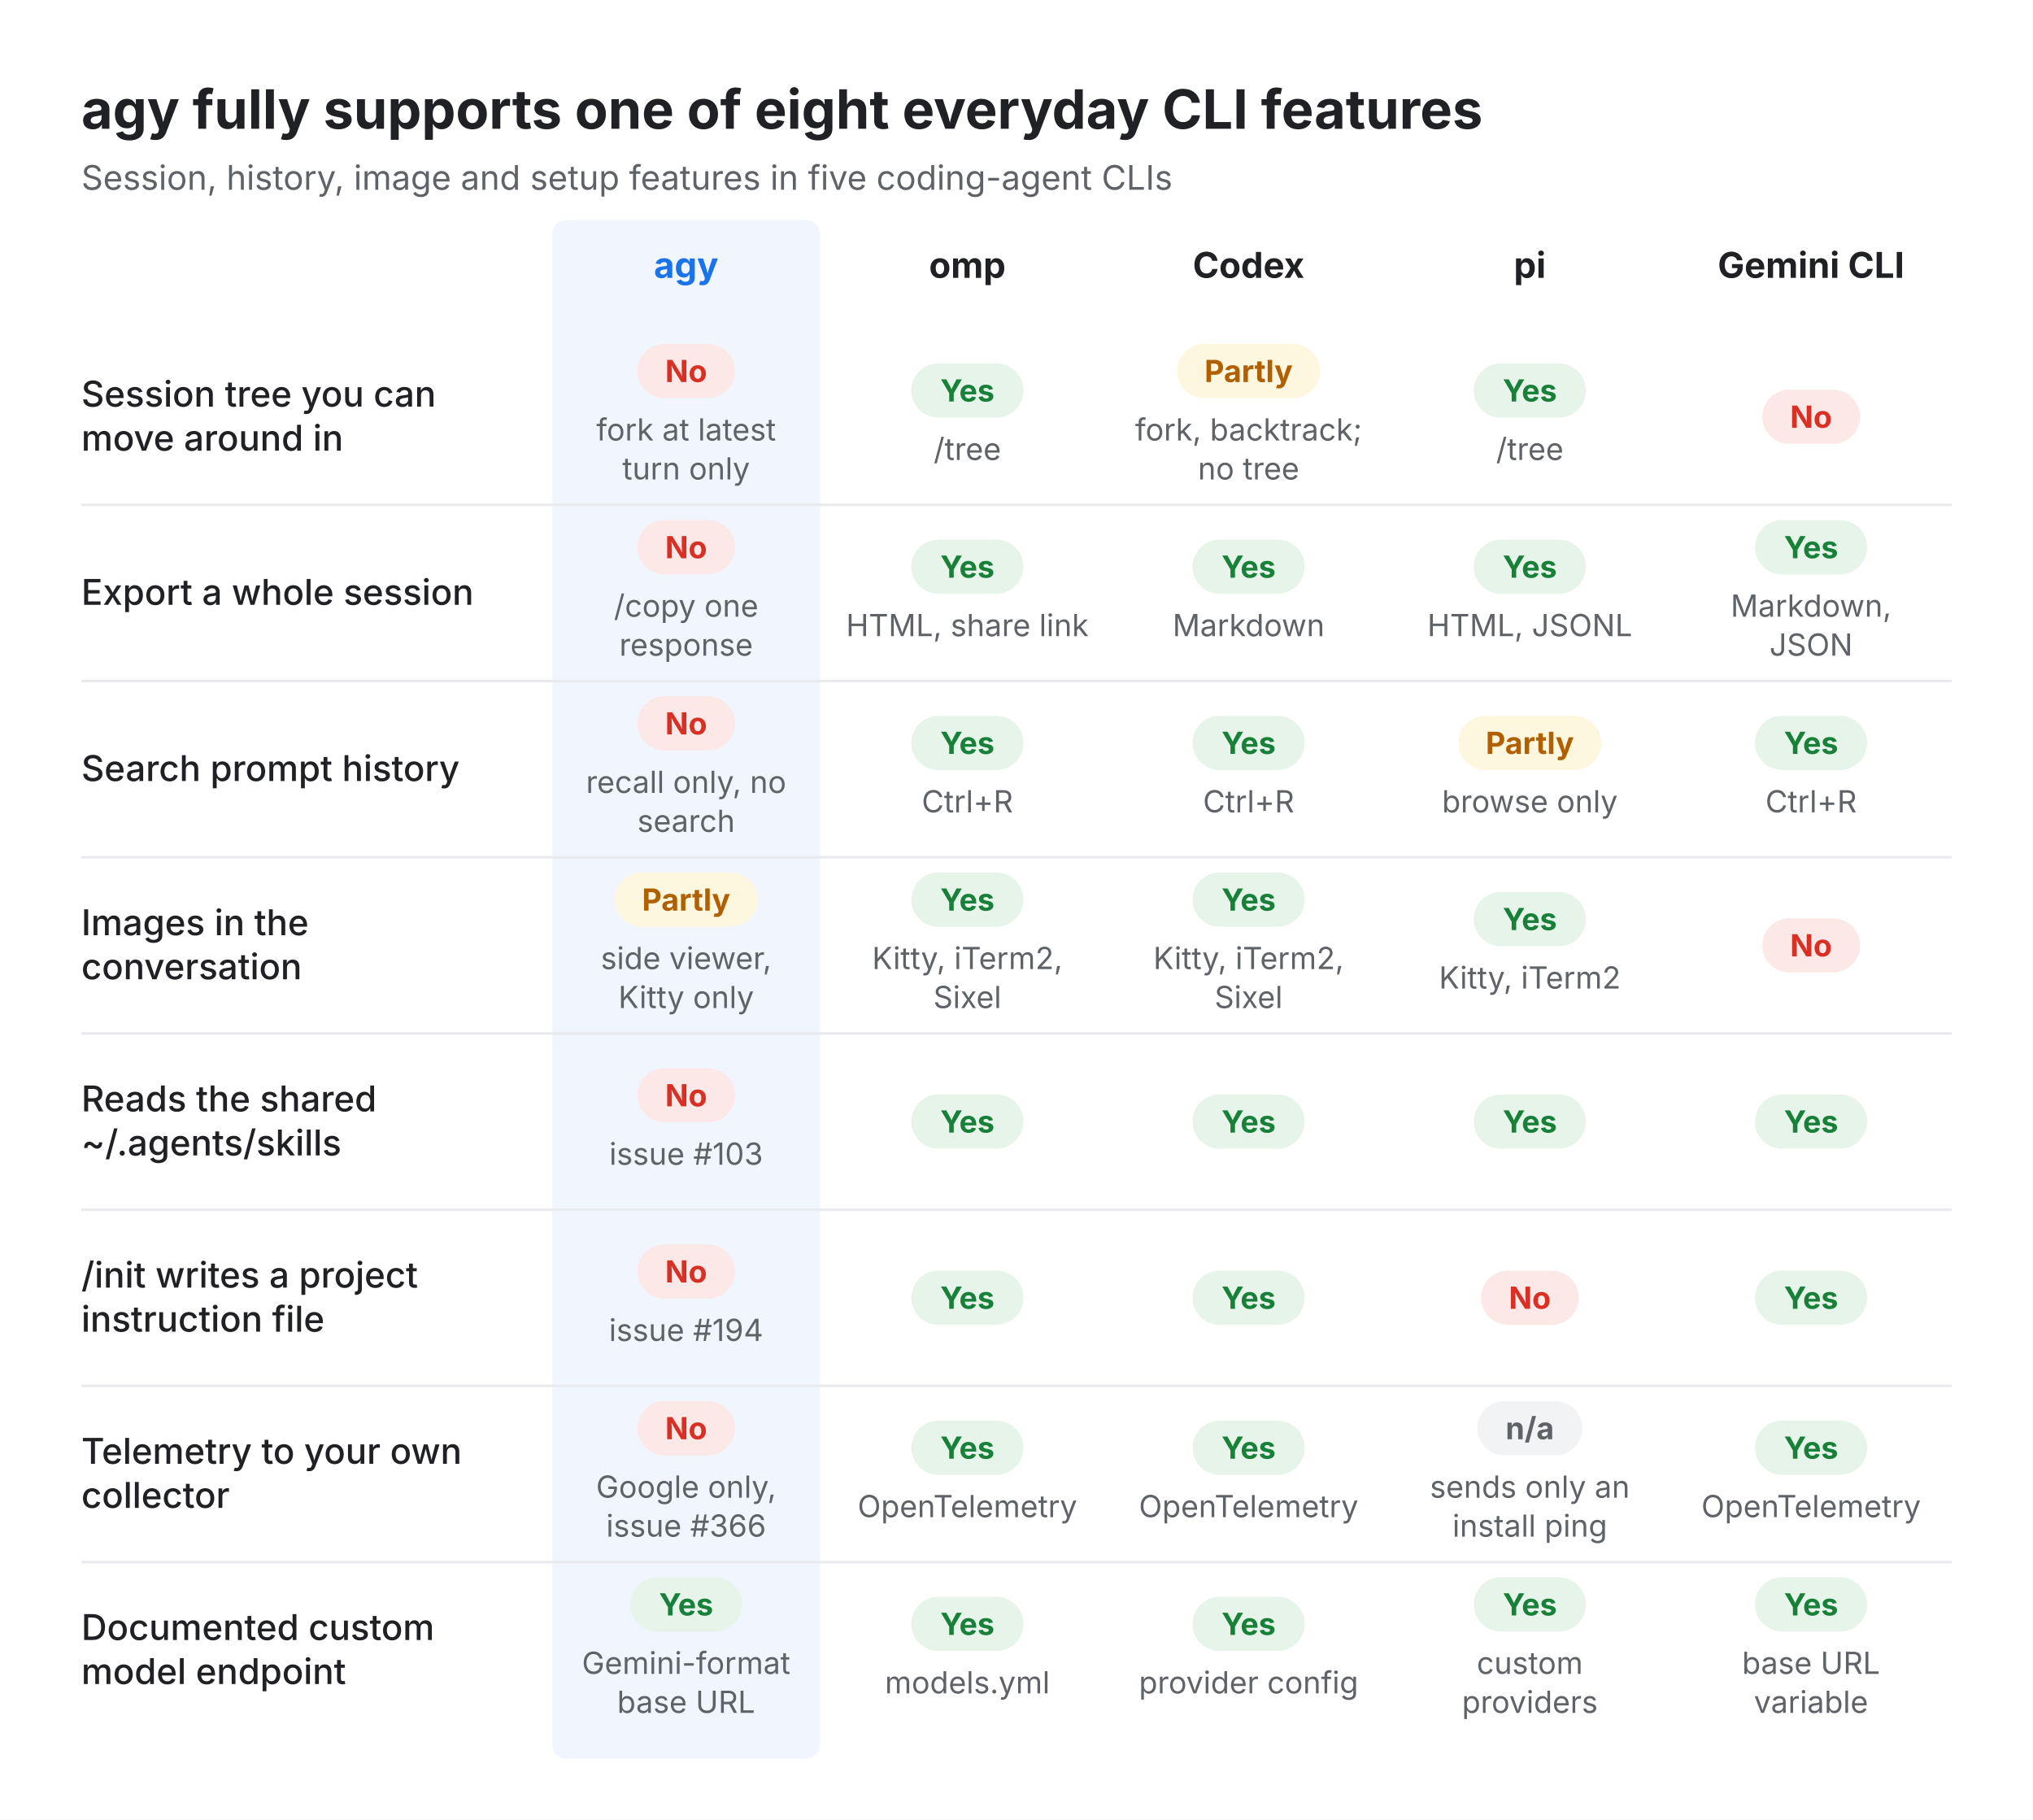
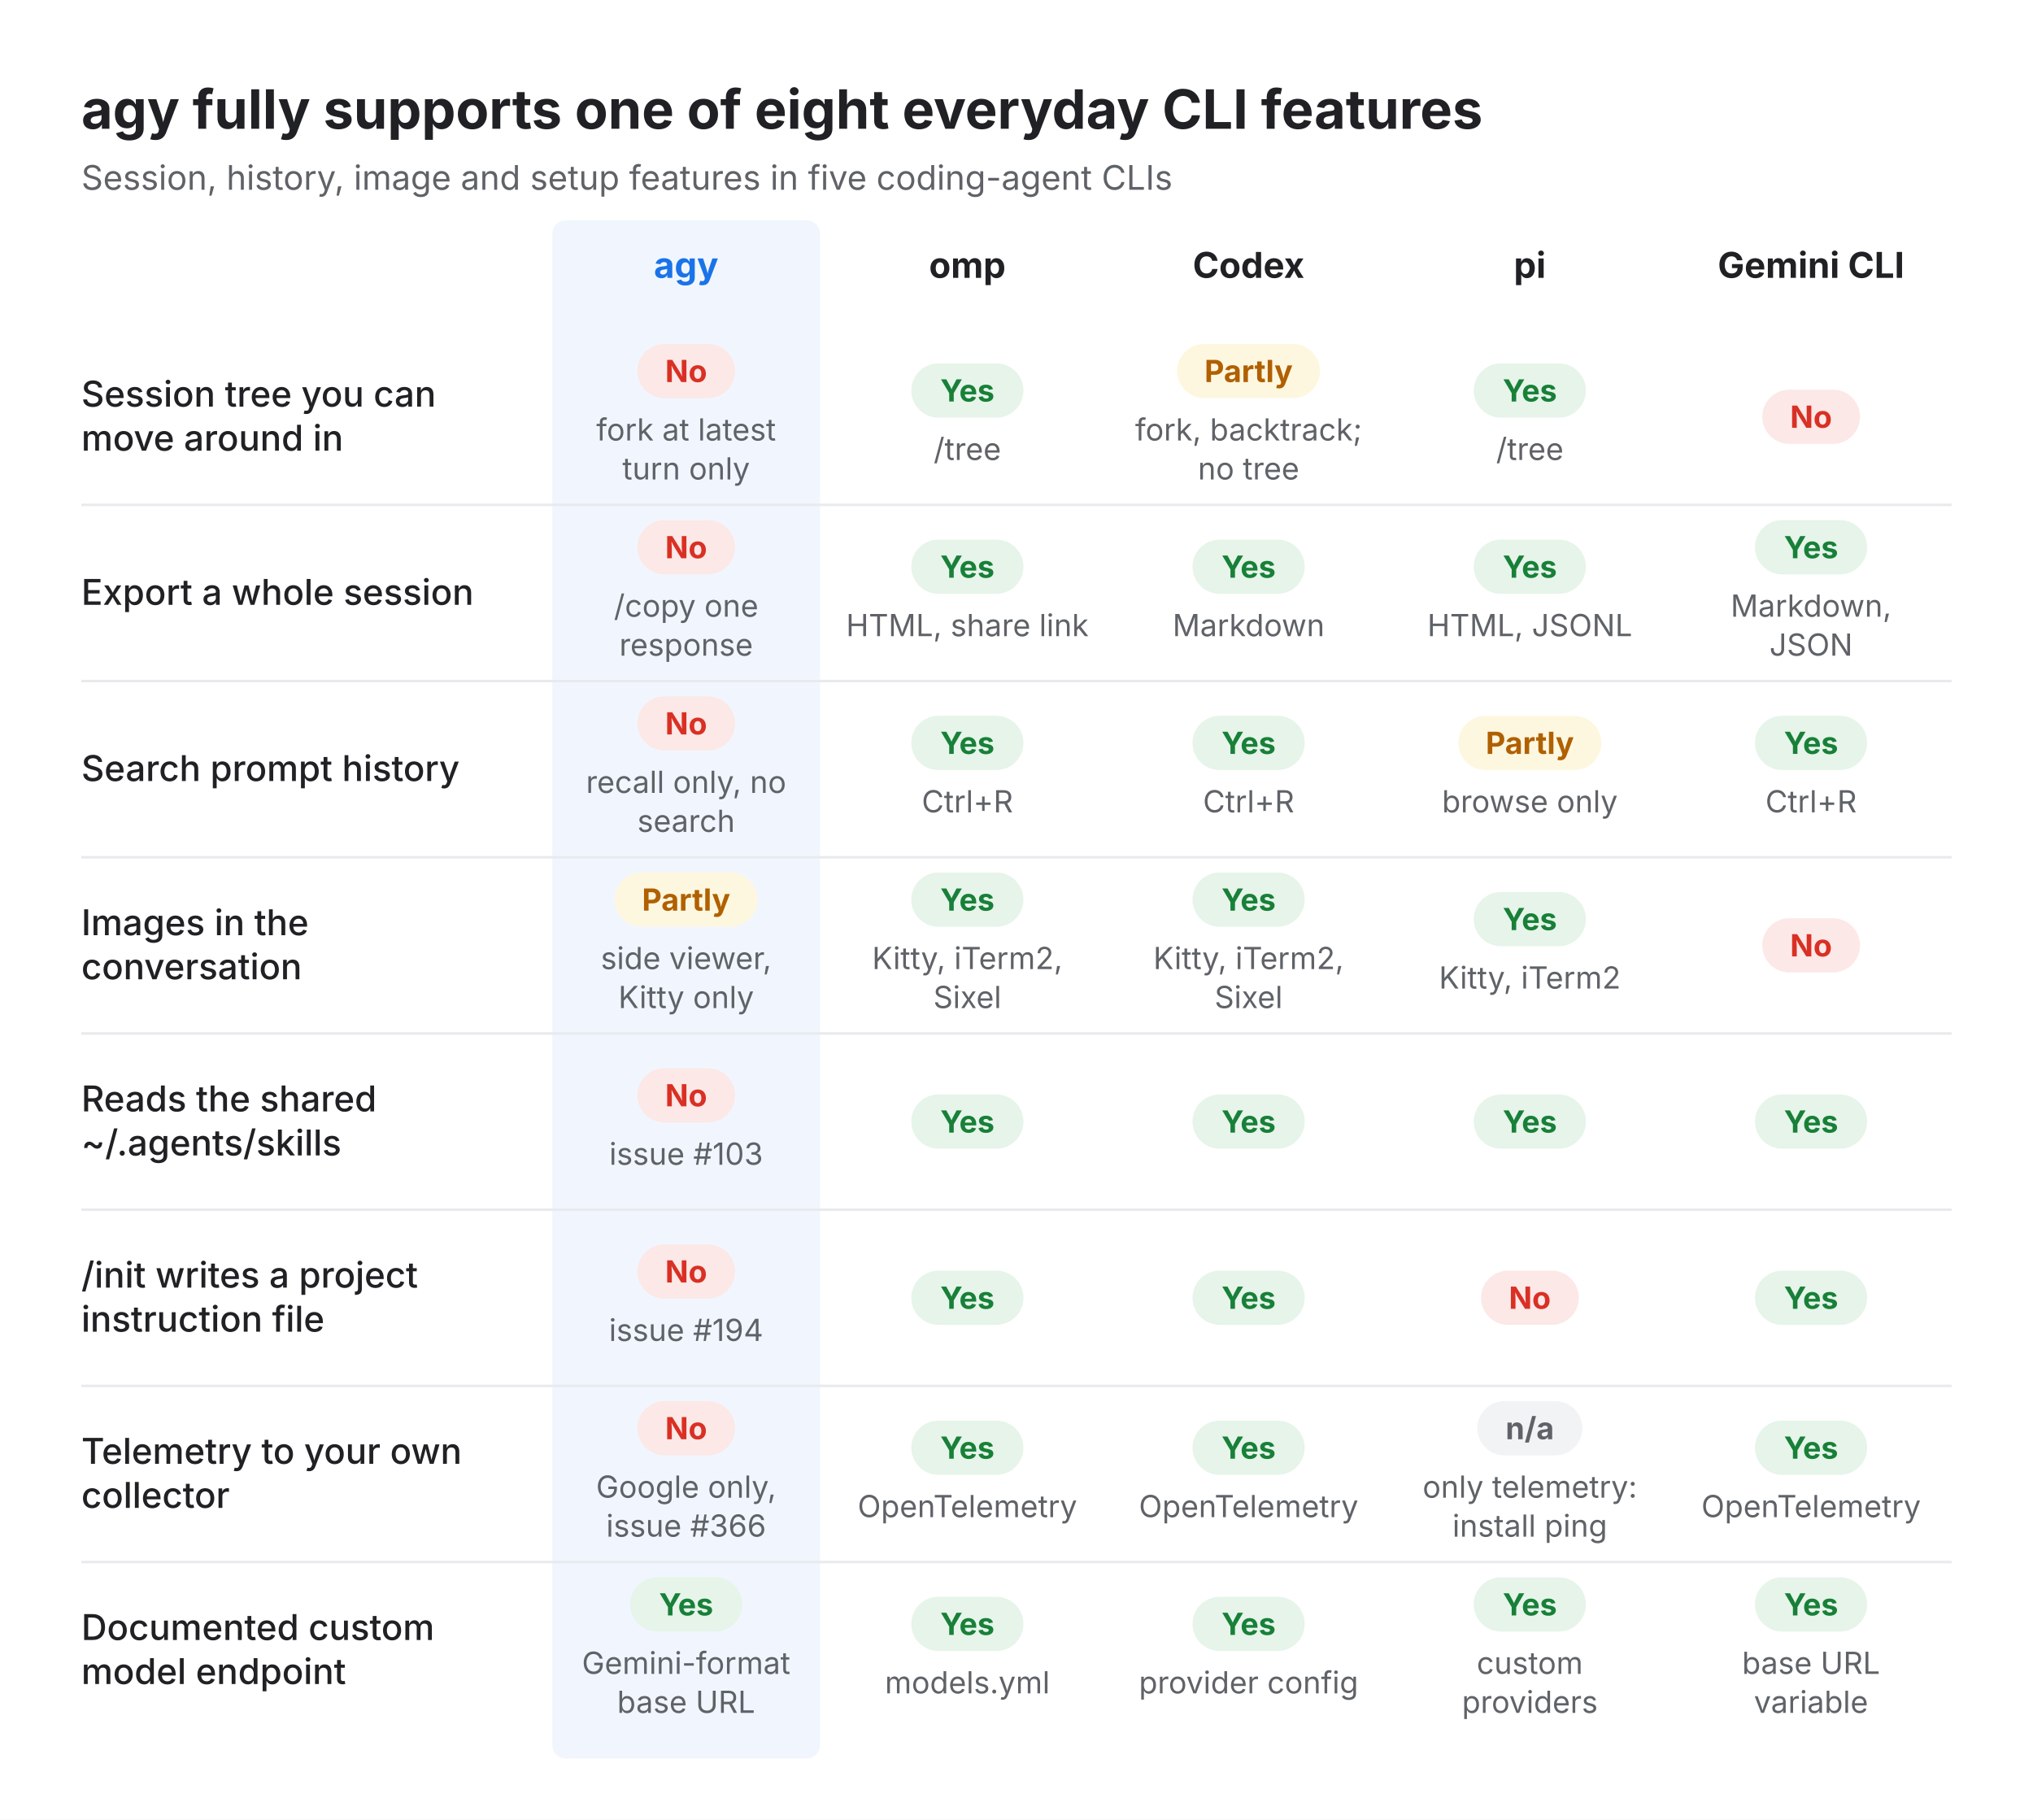
<svg xmlns="http://www.w3.org/2000/svg" viewBox="0 0 1200 1074" width="1200" height="1074">
  <rect width="1200" height="1074" fill="#ffffff" />
  <text x="48.0" y="76.0" font-family="Inter, 'Helvetica Neue', Arial, sans-serif" font-size="32" font-weight="700" fill="#202124" text-anchor="start">agy fully supports one of eight everyday CLI features</text>
  <text x="48.0" y="112.0" font-family="Inter, 'Helvetica Neue', Arial, sans-serif" font-size="20" font-weight="400" fill="#5f6368" text-anchor="start">Session, history, image and setup features in five coding-agent CLIs</text>
  <rect x="326.0" y="130.0" width="158.0" height="908.0" rx="8" fill="#e8f0fe" fill-opacity="0.6" />
  <text x="405.0" y="164.0" font-family="Inter, 'Helvetica Neue', Arial, sans-serif" font-size="21" font-weight="700" fill="#1a73e8" text-anchor="middle">agy</text>
  <text x="571.0" y="164.0" font-family="Inter, 'Helvetica Neue', Arial, sans-serif" font-size="21" font-weight="700" fill="#202124" text-anchor="middle">omp</text>
  <text x="737.0" y="164.0" font-family="Inter, 'Helvetica Neue', Arial, sans-serif" font-size="21" font-weight="700" fill="#202124" text-anchor="middle">Codex</text>
  <text x="903.0" y="164.0" font-family="Inter, 'Helvetica Neue', Arial, sans-serif" font-size="21" font-weight="700" fill="#202124" text-anchor="middle">pi</text>
  <text x="1069.0" y="164.0" font-family="Inter, 'Helvetica Neue', Arial, sans-serif" font-size="21" font-weight="700" fill="#202124" text-anchor="middle">Gemini CLI</text>
  <text x="48.0" y="240.0" font-family="Inter, 'Helvetica Neue', Arial, sans-serif" font-size="21" font-weight="500" fill="#202124" text-anchor="start">Session tree you can</text>
  <text x="48.0" y="266.0" font-family="Inter, 'Helvetica Neue', Arial, sans-serif" font-size="21" font-weight="500" fill="#202124" text-anchor="start">move around in</text>
  <rect x="376.2" y="203.0" width="57.7" height="32.0" rx="16.0" fill="#fce8e6" />
  <text x="405.0" y="225.5" font-family="Inter, 'Helvetica Neue', Arial, sans-serif" font-size="18" font-weight="700" fill="#d93025" text-anchor="middle">No</text>
  <text x="405.0" y="260.0" font-family="Inter, 'Helvetica Neue', Arial, sans-serif" font-size="18" font-weight="400" fill="#5f6368" text-anchor="middle">fork at latest</text>
  <text x="405.0" y="283.0" font-family="Inter, 'Helvetica Neue', Arial, sans-serif" font-size="18" font-weight="400" fill="#5f6368" text-anchor="middle">turn only</text>
  <rect x="537.9" y="214.5" width="66.2" height="32.0" rx="16.0" fill="#e6f4ea" />
  <text x="571.0" y="237.0" font-family="Inter, 'Helvetica Neue', Arial, sans-serif" font-size="18" font-weight="700" fill="#188038" text-anchor="middle">Yes</text>
  <text x="571.0" y="271.5" font-family="Inter, 'Helvetica Neue', Arial, sans-serif" font-size="18" font-weight="400" fill="#5f6368" text-anchor="middle">/tree</text>
  <rect x="694.8" y="203.0" width="84.4" height="32.0" rx="16.0" fill="#fef7e0" />
  <text x="737.0" y="225.5" font-family="Inter, 'Helvetica Neue', Arial, sans-serif" font-size="18" font-weight="700" fill="#b06000" text-anchor="middle">Partly</text>
  <text x="737.0" y="260.0" font-family="Inter, 'Helvetica Neue', Arial, sans-serif" font-size="18" font-weight="400" fill="#5f6368" text-anchor="middle">fork, backtrack;</text>
  <text x="737.0" y="283.0" font-family="Inter, 'Helvetica Neue', Arial, sans-serif" font-size="18" font-weight="400" fill="#5f6368" text-anchor="middle">no tree</text>
  <rect x="869.9" y="214.5" width="66.2" height="32.0" rx="16.0" fill="#e6f4ea" />
  <text x="903.0" y="237.0" font-family="Inter, 'Helvetica Neue', Arial, sans-serif" font-size="18" font-weight="700" fill="#188038" text-anchor="middle">Yes</text>
  <text x="903.0" y="271.5" font-family="Inter, 'Helvetica Neue', Arial, sans-serif" font-size="18" font-weight="400" fill="#5f6368" text-anchor="middle">/tree</text>
  <rect x="1040.2" y="230.0" width="57.7" height="32.0" rx="16.0" fill="#fce8e6" />
  <text x="1069.0" y="252.5" font-family="Inter, 'Helvetica Neue', Arial, sans-serif" font-size="18" font-weight="700" fill="#d93025" text-anchor="middle">No</text>
  <line x1="48.0" y1="298.0" x2="1152.0" y2="298.0" stroke="#e8eaed" stroke-width="1.5" stroke-linecap="butt" />
  <text x="48.0" y="357.0" font-family="Inter, 'Helvetica Neue', Arial, sans-serif" font-size="21" font-weight="500" fill="#202124" text-anchor="start">Export a whole session</text>
  <rect x="376.2" y="307.0" width="57.7" height="32.0" rx="16.0" fill="#fce8e6" />
  <text x="405.0" y="329.5" font-family="Inter, 'Helvetica Neue', Arial, sans-serif" font-size="18" font-weight="700" fill="#d93025" text-anchor="middle">No</text>
  <text x="405.0" y="364.0" font-family="Inter, 'Helvetica Neue', Arial, sans-serif" font-size="18" font-weight="400" fill="#5f6368" text-anchor="middle">/copy one</text>
  <text x="405.0" y="387.0" font-family="Inter, 'Helvetica Neue', Arial, sans-serif" font-size="18" font-weight="400" fill="#5f6368" text-anchor="middle">response</text>
  <rect x="537.9" y="318.5" width="66.2" height="32.0" rx="16.0" fill="#e6f4ea" />
  <text x="571.0" y="341.0" font-family="Inter, 'Helvetica Neue', Arial, sans-serif" font-size="18" font-weight="700" fill="#188038" text-anchor="middle">Yes</text>
  <text x="571.0" y="375.5" font-family="Inter, 'Helvetica Neue', Arial, sans-serif" font-size="18" font-weight="400" fill="#5f6368" text-anchor="middle">HTML, share link</text>
  <rect x="703.9" y="318.5" width="66.2" height="32.0" rx="16.0" fill="#e6f4ea" />
  <text x="737.0" y="341.0" font-family="Inter, 'Helvetica Neue', Arial, sans-serif" font-size="18" font-weight="700" fill="#188038" text-anchor="middle">Yes</text>
  <text x="737.0" y="375.5" font-family="Inter, 'Helvetica Neue', Arial, sans-serif" font-size="18" font-weight="400" fill="#5f6368" text-anchor="middle">Markdown</text>
  <rect x="869.9" y="318.5" width="66.2" height="32.0" rx="16.0" fill="#e6f4ea" />
  <text x="903.0" y="341.0" font-family="Inter, 'Helvetica Neue', Arial, sans-serif" font-size="18" font-weight="700" fill="#188038" text-anchor="middle">Yes</text>
  <text x="903.0" y="375.5" font-family="Inter, 'Helvetica Neue', Arial, sans-serif" font-size="18" font-weight="400" fill="#5f6368" text-anchor="middle">HTML, JSONL</text>
  <rect x="1035.9" y="307.0" width="66.2" height="32.0" rx="16.0" fill="#e6f4ea" />
  <text x="1069.0" y="329.5" font-family="Inter, 'Helvetica Neue', Arial, sans-serif" font-size="18" font-weight="700" fill="#188038" text-anchor="middle">Yes</text>
  <text x="1069.0" y="364.0" font-family="Inter, 'Helvetica Neue', Arial, sans-serif" font-size="18" font-weight="400" fill="#5f6368" text-anchor="middle">Markdown,</text>
  <text x="1069.0" y="387.0" font-family="Inter, 'Helvetica Neue', Arial, sans-serif" font-size="18" font-weight="400" fill="#5f6368" text-anchor="middle">JSON</text>
  <line x1="48.0" y1="402.0" x2="1152.0" y2="402.0" stroke="#e8eaed" stroke-width="1.5" stroke-linecap="butt" />
  <text x="48.0" y="461.0" font-family="Inter, 'Helvetica Neue', Arial, sans-serif" font-size="21" font-weight="500" fill="#202124" text-anchor="start">Search prompt history</text>
  <rect x="376.2" y="411.0" width="57.7" height="32.0" rx="16.0" fill="#fce8e6" />
  <text x="405.0" y="433.5" font-family="Inter, 'Helvetica Neue', Arial, sans-serif" font-size="18" font-weight="700" fill="#d93025" text-anchor="middle">No</text>
  <text x="405.0" y="468.0" font-family="Inter, 'Helvetica Neue', Arial, sans-serif" font-size="18" font-weight="400" fill="#5f6368" text-anchor="middle">recall only, no</text>
  <text x="405.0" y="491.0" font-family="Inter, 'Helvetica Neue', Arial, sans-serif" font-size="18" font-weight="400" fill="#5f6368" text-anchor="middle">search</text>
  <rect x="537.9" y="422.5" width="66.2" height="32.0" rx="16.0" fill="#e6f4ea" />
  <text x="571.0" y="445.0" font-family="Inter, 'Helvetica Neue', Arial, sans-serif" font-size="18" font-weight="700" fill="#188038" text-anchor="middle">Yes</text>
  <text x="571.0" y="479.5" font-family="Inter, 'Helvetica Neue', Arial, sans-serif" font-size="18" font-weight="400" fill="#5f6368" text-anchor="middle">Ctrl+R</text>
  <rect x="703.9" y="422.5" width="66.2" height="32.0" rx="16.0" fill="#e6f4ea" />
  <text x="737.0" y="445.0" font-family="Inter, 'Helvetica Neue', Arial, sans-serif" font-size="18" font-weight="700" fill="#188038" text-anchor="middle">Yes</text>
  <text x="737.0" y="479.5" font-family="Inter, 'Helvetica Neue', Arial, sans-serif" font-size="18" font-weight="400" fill="#5f6368" text-anchor="middle">Ctrl+R</text>
  <rect x="860.8" y="422.5" width="84.4" height="32.0" rx="16.0" fill="#fef7e0" />
  <text x="903.0" y="445.0" font-family="Inter, 'Helvetica Neue', Arial, sans-serif" font-size="18" font-weight="700" fill="#b06000" text-anchor="middle">Partly</text>
  <text x="903.0" y="479.5" font-family="Inter, 'Helvetica Neue', Arial, sans-serif" font-size="18" font-weight="400" fill="#5f6368" text-anchor="middle">browse only</text>
  <rect x="1035.9" y="422.5" width="66.2" height="32.0" rx="16.0" fill="#e6f4ea" />
  <text x="1069.0" y="445.0" font-family="Inter, 'Helvetica Neue', Arial, sans-serif" font-size="18" font-weight="700" fill="#188038" text-anchor="middle">Yes</text>
  <text x="1069.0" y="479.5" font-family="Inter, 'Helvetica Neue', Arial, sans-serif" font-size="18" font-weight="400" fill="#5f6368" text-anchor="middle">Ctrl+R</text>
  <line x1="48.0" y1="506.0" x2="1152.0" y2="506.0" stroke="#e8eaed" stroke-width="1.5" stroke-linecap="butt" />
  <text x="48.0" y="552.0" font-family="Inter, 'Helvetica Neue', Arial, sans-serif" font-size="21" font-weight="500" fill="#202124" text-anchor="start">Images in the</text>
  <text x="48.0" y="578.0" font-family="Inter, 'Helvetica Neue', Arial, sans-serif" font-size="21" font-weight="500" fill="#202124" text-anchor="start">conversation</text>
  <rect x="362.8" y="515.0" width="84.4" height="32.0" rx="16.0" fill="#fef7e0" />
  <text x="405.0" y="537.5" font-family="Inter, 'Helvetica Neue', Arial, sans-serif" font-size="18" font-weight="700" fill="#b06000" text-anchor="middle">Partly</text>
  <text x="405.0" y="572.0" font-family="Inter, 'Helvetica Neue', Arial, sans-serif" font-size="18" font-weight="400" fill="#5f6368" text-anchor="middle">side viewer,</text>
  <text x="405.0" y="595.0" font-family="Inter, 'Helvetica Neue', Arial, sans-serif" font-size="18" font-weight="400" fill="#5f6368" text-anchor="middle">Kitty only</text>
  <rect x="537.9" y="515.0" width="66.2" height="32.0" rx="16.0" fill="#e6f4ea" />
  <text x="571.0" y="537.5" font-family="Inter, 'Helvetica Neue', Arial, sans-serif" font-size="18" font-weight="700" fill="#188038" text-anchor="middle">Yes</text>
  <text x="571.0" y="572.0" font-family="Inter, 'Helvetica Neue', Arial, sans-serif" font-size="18" font-weight="400" fill="#5f6368" text-anchor="middle">Kitty, iTerm2,</text>
  <text x="571.0" y="595.0" font-family="Inter, 'Helvetica Neue', Arial, sans-serif" font-size="18" font-weight="400" fill="#5f6368" text-anchor="middle">Sixel</text>
  <rect x="703.9" y="515.0" width="66.2" height="32.0" rx="16.0" fill="#e6f4ea" />
  <text x="737.0" y="537.5" font-family="Inter, 'Helvetica Neue', Arial, sans-serif" font-size="18" font-weight="700" fill="#188038" text-anchor="middle">Yes</text>
  <text x="737.0" y="572.0" font-family="Inter, 'Helvetica Neue', Arial, sans-serif" font-size="18" font-weight="400" fill="#5f6368" text-anchor="middle">Kitty, iTerm2,</text>
  <text x="737.0" y="595.0" font-family="Inter, 'Helvetica Neue', Arial, sans-serif" font-size="18" font-weight="400" fill="#5f6368" text-anchor="middle">Sixel</text>
  <rect x="869.9" y="526.5" width="66.2" height="32.0" rx="16.0" fill="#e6f4ea" />
  <text x="903.0" y="549.0" font-family="Inter, 'Helvetica Neue', Arial, sans-serif" font-size="18" font-weight="700" fill="#188038" text-anchor="middle">Yes</text>
  <text x="903.0" y="583.5" font-family="Inter, 'Helvetica Neue', Arial, sans-serif" font-size="18" font-weight="400" fill="#5f6368" text-anchor="middle">Kitty, iTerm2</text>
  <rect x="1040.2" y="542.0" width="57.7" height="32.0" rx="16.0" fill="#fce8e6" />
  <text x="1069.0" y="564.5" font-family="Inter, 'Helvetica Neue', Arial, sans-serif" font-size="18" font-weight="700" fill="#d93025" text-anchor="middle">No</text>
  <line x1="48.0" y1="610.0" x2="1152.0" y2="610.0" stroke="#e8eaed" stroke-width="1.5" stroke-linecap="butt" />
  <text x="48.0" y="656.0" font-family="Inter, 'Helvetica Neue', Arial, sans-serif" font-size="21" font-weight="500" fill="#202124" text-anchor="start">Reads the shared</text>
  <text x="48.0" y="682.0" font-family="Inter, 'Helvetica Neue', Arial, sans-serif" font-size="21" font-weight="500" fill="#202124" text-anchor="start">~/.agents/skills</text>
  <rect x="376.2" y="630.5" width="57.7" height="32.0" rx="16.0" fill="#fce8e6" />
  <text x="405.0" y="653.0" font-family="Inter, 'Helvetica Neue', Arial, sans-serif" font-size="18" font-weight="700" fill="#d93025" text-anchor="middle">No</text>
  <text x="405.0" y="687.5" font-family="Inter, 'Helvetica Neue', Arial, sans-serif" font-size="18" font-weight="400" fill="#5f6368" text-anchor="middle">issue #103</text>
  <rect x="537.9" y="646.0" width="66.2" height="32.0" rx="16.0" fill="#e6f4ea" />
  <text x="571.0" y="668.5" font-family="Inter, 'Helvetica Neue', Arial, sans-serif" font-size="18" font-weight="700" fill="#188038" text-anchor="middle">Yes</text>
  <rect x="703.9" y="646.0" width="66.2" height="32.0" rx="16.0" fill="#e6f4ea" />
  <text x="737.0" y="668.5" font-family="Inter, 'Helvetica Neue', Arial, sans-serif" font-size="18" font-weight="700" fill="#188038" text-anchor="middle">Yes</text>
  <rect x="869.9" y="646.0" width="66.2" height="32.0" rx="16.0" fill="#e6f4ea" />
  <text x="903.0" y="668.5" font-family="Inter, 'Helvetica Neue', Arial, sans-serif" font-size="18" font-weight="700" fill="#188038" text-anchor="middle">Yes</text>
  <rect x="1035.9" y="646.0" width="66.2" height="32.0" rx="16.0" fill="#e6f4ea" />
  <text x="1069.0" y="668.5" font-family="Inter, 'Helvetica Neue', Arial, sans-serif" font-size="18" font-weight="700" fill="#188038" text-anchor="middle">Yes</text>
  <line x1="48.0" y1="714.0" x2="1152.0" y2="714.0" stroke="#e8eaed" stroke-width="1.5" stroke-linecap="butt" />
  <text x="48.0" y="760.0" font-family="Inter, 'Helvetica Neue', Arial, sans-serif" font-size="21" font-weight="500" fill="#202124" text-anchor="start">/init writes a project</text>
  <text x="48.0" y="786.0" font-family="Inter, 'Helvetica Neue', Arial, sans-serif" font-size="21" font-weight="500" fill="#202124" text-anchor="start">instruction file</text>
  <rect x="376.2" y="734.5" width="57.7" height="32.0" rx="16.0" fill="#fce8e6" />
  <text x="405.0" y="757.0" font-family="Inter, 'Helvetica Neue', Arial, sans-serif" font-size="18" font-weight="700" fill="#d93025" text-anchor="middle">No</text>
  <text x="405.0" y="791.5" font-family="Inter, 'Helvetica Neue', Arial, sans-serif" font-size="18" font-weight="400" fill="#5f6368" text-anchor="middle">issue #194</text>
  <rect x="537.9" y="750.0" width="66.2" height="32.0" rx="16.0" fill="#e6f4ea" />
  <text x="571.0" y="772.5" font-family="Inter, 'Helvetica Neue', Arial, sans-serif" font-size="18" font-weight="700" fill="#188038" text-anchor="middle">Yes</text>
  <rect x="703.9" y="750.0" width="66.2" height="32.0" rx="16.0" fill="#e6f4ea" />
  <text x="737.0" y="772.5" font-family="Inter, 'Helvetica Neue', Arial, sans-serif" font-size="18" font-weight="700" fill="#188038" text-anchor="middle">Yes</text>
  <rect x="874.2" y="750.0" width="57.7" height="32.0" rx="16.0" fill="#fce8e6" />
  <text x="903.0" y="772.5" font-family="Inter, 'Helvetica Neue', Arial, sans-serif" font-size="18" font-weight="700" fill="#d93025" text-anchor="middle">No</text>
  <rect x="1035.9" y="750.0" width="66.2" height="32.0" rx="16.0" fill="#e6f4ea" />
  <text x="1069.0" y="772.5" font-family="Inter, 'Helvetica Neue', Arial, sans-serif" font-size="18" font-weight="700" fill="#188038" text-anchor="middle">Yes</text>
  <line x1="48.0" y1="818.0" x2="1152.0" y2="818.0" stroke="#e8eaed" stroke-width="1.5" stroke-linecap="butt" />
  <text x="48.0" y="864.0" font-family="Inter, 'Helvetica Neue', Arial, sans-serif" font-size="21" font-weight="500" fill="#202124" text-anchor="start">Telemetry to your own</text>
  <text x="48.0" y="890.0" font-family="Inter, 'Helvetica Neue', Arial, sans-serif" font-size="21" font-weight="500" fill="#202124" text-anchor="start">collector</text>
  <rect x="376.2" y="827.0" width="57.7" height="32.0" rx="16.0" fill="#fce8e6" />
  <text x="405.0" y="849.5" font-family="Inter, 'Helvetica Neue', Arial, sans-serif" font-size="18" font-weight="700" fill="#d93025" text-anchor="middle">No</text>
  <text x="405.0" y="884.0" font-family="Inter, 'Helvetica Neue', Arial, sans-serif" font-size="18" font-weight="400" fill="#5f6368" text-anchor="middle">Google only,</text>
  <text x="405.0" y="907.0" font-family="Inter, 'Helvetica Neue', Arial, sans-serif" font-size="18" font-weight="400" fill="#5f6368" text-anchor="middle">issue #366</text>
  <rect x="537.9" y="838.5" width="66.2" height="32.0" rx="16.0" fill="#e6f4ea" />
  <text x="571.0" y="861.0" font-family="Inter, 'Helvetica Neue', Arial, sans-serif" font-size="18" font-weight="700" fill="#188038" text-anchor="middle">Yes</text>
  <text x="571.0" y="895.5" font-family="Inter, 'Helvetica Neue', Arial, sans-serif" font-size="18" font-weight="400" fill="#5f6368" text-anchor="middle">OpenTelemetry</text>
  <rect x="703.9" y="838.5" width="66.2" height="32.0" rx="16.0" fill="#e6f4ea" />
  <text x="737.0" y="861.0" font-family="Inter, 'Helvetica Neue', Arial, sans-serif" font-size="18" font-weight="700" fill="#188038" text-anchor="middle">Yes</text>
  <text x="737.0" y="895.5" font-family="Inter, 'Helvetica Neue', Arial, sans-serif" font-size="18" font-weight="400" fill="#5f6368" text-anchor="middle">OpenTelemetry</text>
  <rect x="872.0" y="827.0" width="62.0" height="32.0" rx="16.0" fill="#f1f3f4" />
  <text x="903.0" y="849.5" font-family="Inter, 'Helvetica Neue', Arial, sans-serif" font-size="18" font-weight="700" fill="#5f6368" text-anchor="middle">n/a</text>
-   <text x="903.0" y="884.0" font-family="Inter, 'Helvetica Neue', Arial, sans-serif" font-size="18" font-weight="400" fill="#5f6368" text-anchor="middle">sends only an</text>
+   <text x="903.0" y="884.0" font-family="Inter, 'Helvetica Neue', Arial, sans-serif" font-size="18" font-weight="400" fill="#5f6368" text-anchor="middle">only telemetry:</text>
  <text x="903.0" y="907.0" font-family="Inter, 'Helvetica Neue', Arial, sans-serif" font-size="18" font-weight="400" fill="#5f6368" text-anchor="middle">install ping</text>
  <rect x="1035.9" y="838.5" width="66.2" height="32.0" rx="16.0" fill="#e6f4ea" />
  <text x="1069.0" y="861.0" font-family="Inter, 'Helvetica Neue', Arial, sans-serif" font-size="18" font-weight="700" fill="#188038" text-anchor="middle">Yes</text>
  <text x="1069.0" y="895.5" font-family="Inter, 'Helvetica Neue', Arial, sans-serif" font-size="18" font-weight="400" fill="#5f6368" text-anchor="middle">OpenTelemetry</text>
  <line x1="48.0" y1="922.0" x2="1152.0" y2="922.0" stroke="#e8eaed" stroke-width="1.5" stroke-linecap="butt" />
  <text x="48.0" y="968.0" font-family="Inter, 'Helvetica Neue', Arial, sans-serif" font-size="21" font-weight="500" fill="#202124" text-anchor="start">Documented custom</text>
  <text x="48.0" y="994.0" font-family="Inter, 'Helvetica Neue', Arial, sans-serif" font-size="21" font-weight="500" fill="#202124" text-anchor="start">model endpoint</text>
  <rect x="371.9" y="931.0" width="66.2" height="32.0" rx="16.0" fill="#e6f4ea" />
  <text x="405.0" y="953.5" font-family="Inter, 'Helvetica Neue', Arial, sans-serif" font-size="18" font-weight="700" fill="#188038" text-anchor="middle">Yes</text>
  <text x="405.0" y="988.0" font-family="Inter, 'Helvetica Neue', Arial, sans-serif" font-size="18" font-weight="400" fill="#5f6368" text-anchor="middle">Gemini-format</text>
  <text x="405.0" y="1011.0" font-family="Inter, 'Helvetica Neue', Arial, sans-serif" font-size="18" font-weight="400" fill="#5f6368" text-anchor="middle">base URL</text>
  <rect x="537.9" y="942.5" width="66.2" height="32.0" rx="16.0" fill="#e6f4ea" />
  <text x="571.0" y="965.0" font-family="Inter, 'Helvetica Neue', Arial, sans-serif" font-size="18" font-weight="700" fill="#188038" text-anchor="middle">Yes</text>
  <text x="571.0" y="999.5" font-family="Inter, 'Helvetica Neue', Arial, sans-serif" font-size="18" font-weight="400" fill="#5f6368" text-anchor="middle">models.yml</text>
  <rect x="703.9" y="942.5" width="66.2" height="32.0" rx="16.0" fill="#e6f4ea" />
  <text x="737.0" y="965.0" font-family="Inter, 'Helvetica Neue', Arial, sans-serif" font-size="18" font-weight="700" fill="#188038" text-anchor="middle">Yes</text>
  <text x="737.0" y="999.5" font-family="Inter, 'Helvetica Neue', Arial, sans-serif" font-size="18" font-weight="400" fill="#5f6368" text-anchor="middle">provider config</text>
  <rect x="869.9" y="931.0" width="66.2" height="32.0" rx="16.0" fill="#e6f4ea" />
  <text x="903.0" y="953.5" font-family="Inter, 'Helvetica Neue', Arial, sans-serif" font-size="18" font-weight="700" fill="#188038" text-anchor="middle">Yes</text>
  <text x="903.0" y="988.0" font-family="Inter, 'Helvetica Neue', Arial, sans-serif" font-size="18" font-weight="400" fill="#5f6368" text-anchor="middle">custom</text>
  <text x="903.0" y="1011.0" font-family="Inter, 'Helvetica Neue', Arial, sans-serif" font-size="18" font-weight="400" fill="#5f6368" text-anchor="middle">providers</text>
  <rect x="1035.9" y="931.0" width="66.2" height="32.0" rx="16.0" fill="#e6f4ea" />
  <text x="1069.0" y="953.5" font-family="Inter, 'Helvetica Neue', Arial, sans-serif" font-size="18" font-weight="700" fill="#188038" text-anchor="middle">Yes</text>
  <text x="1069.0" y="988.0" font-family="Inter, 'Helvetica Neue', Arial, sans-serif" font-size="18" font-weight="400" fill="#5f6368" text-anchor="middle">base URL</text>
  <text x="1069.0" y="1011.0" font-family="Inter, 'Helvetica Neue', Arial, sans-serif" font-size="18" font-weight="400" fill="#5f6368" text-anchor="middle">variable</text>
</svg>
